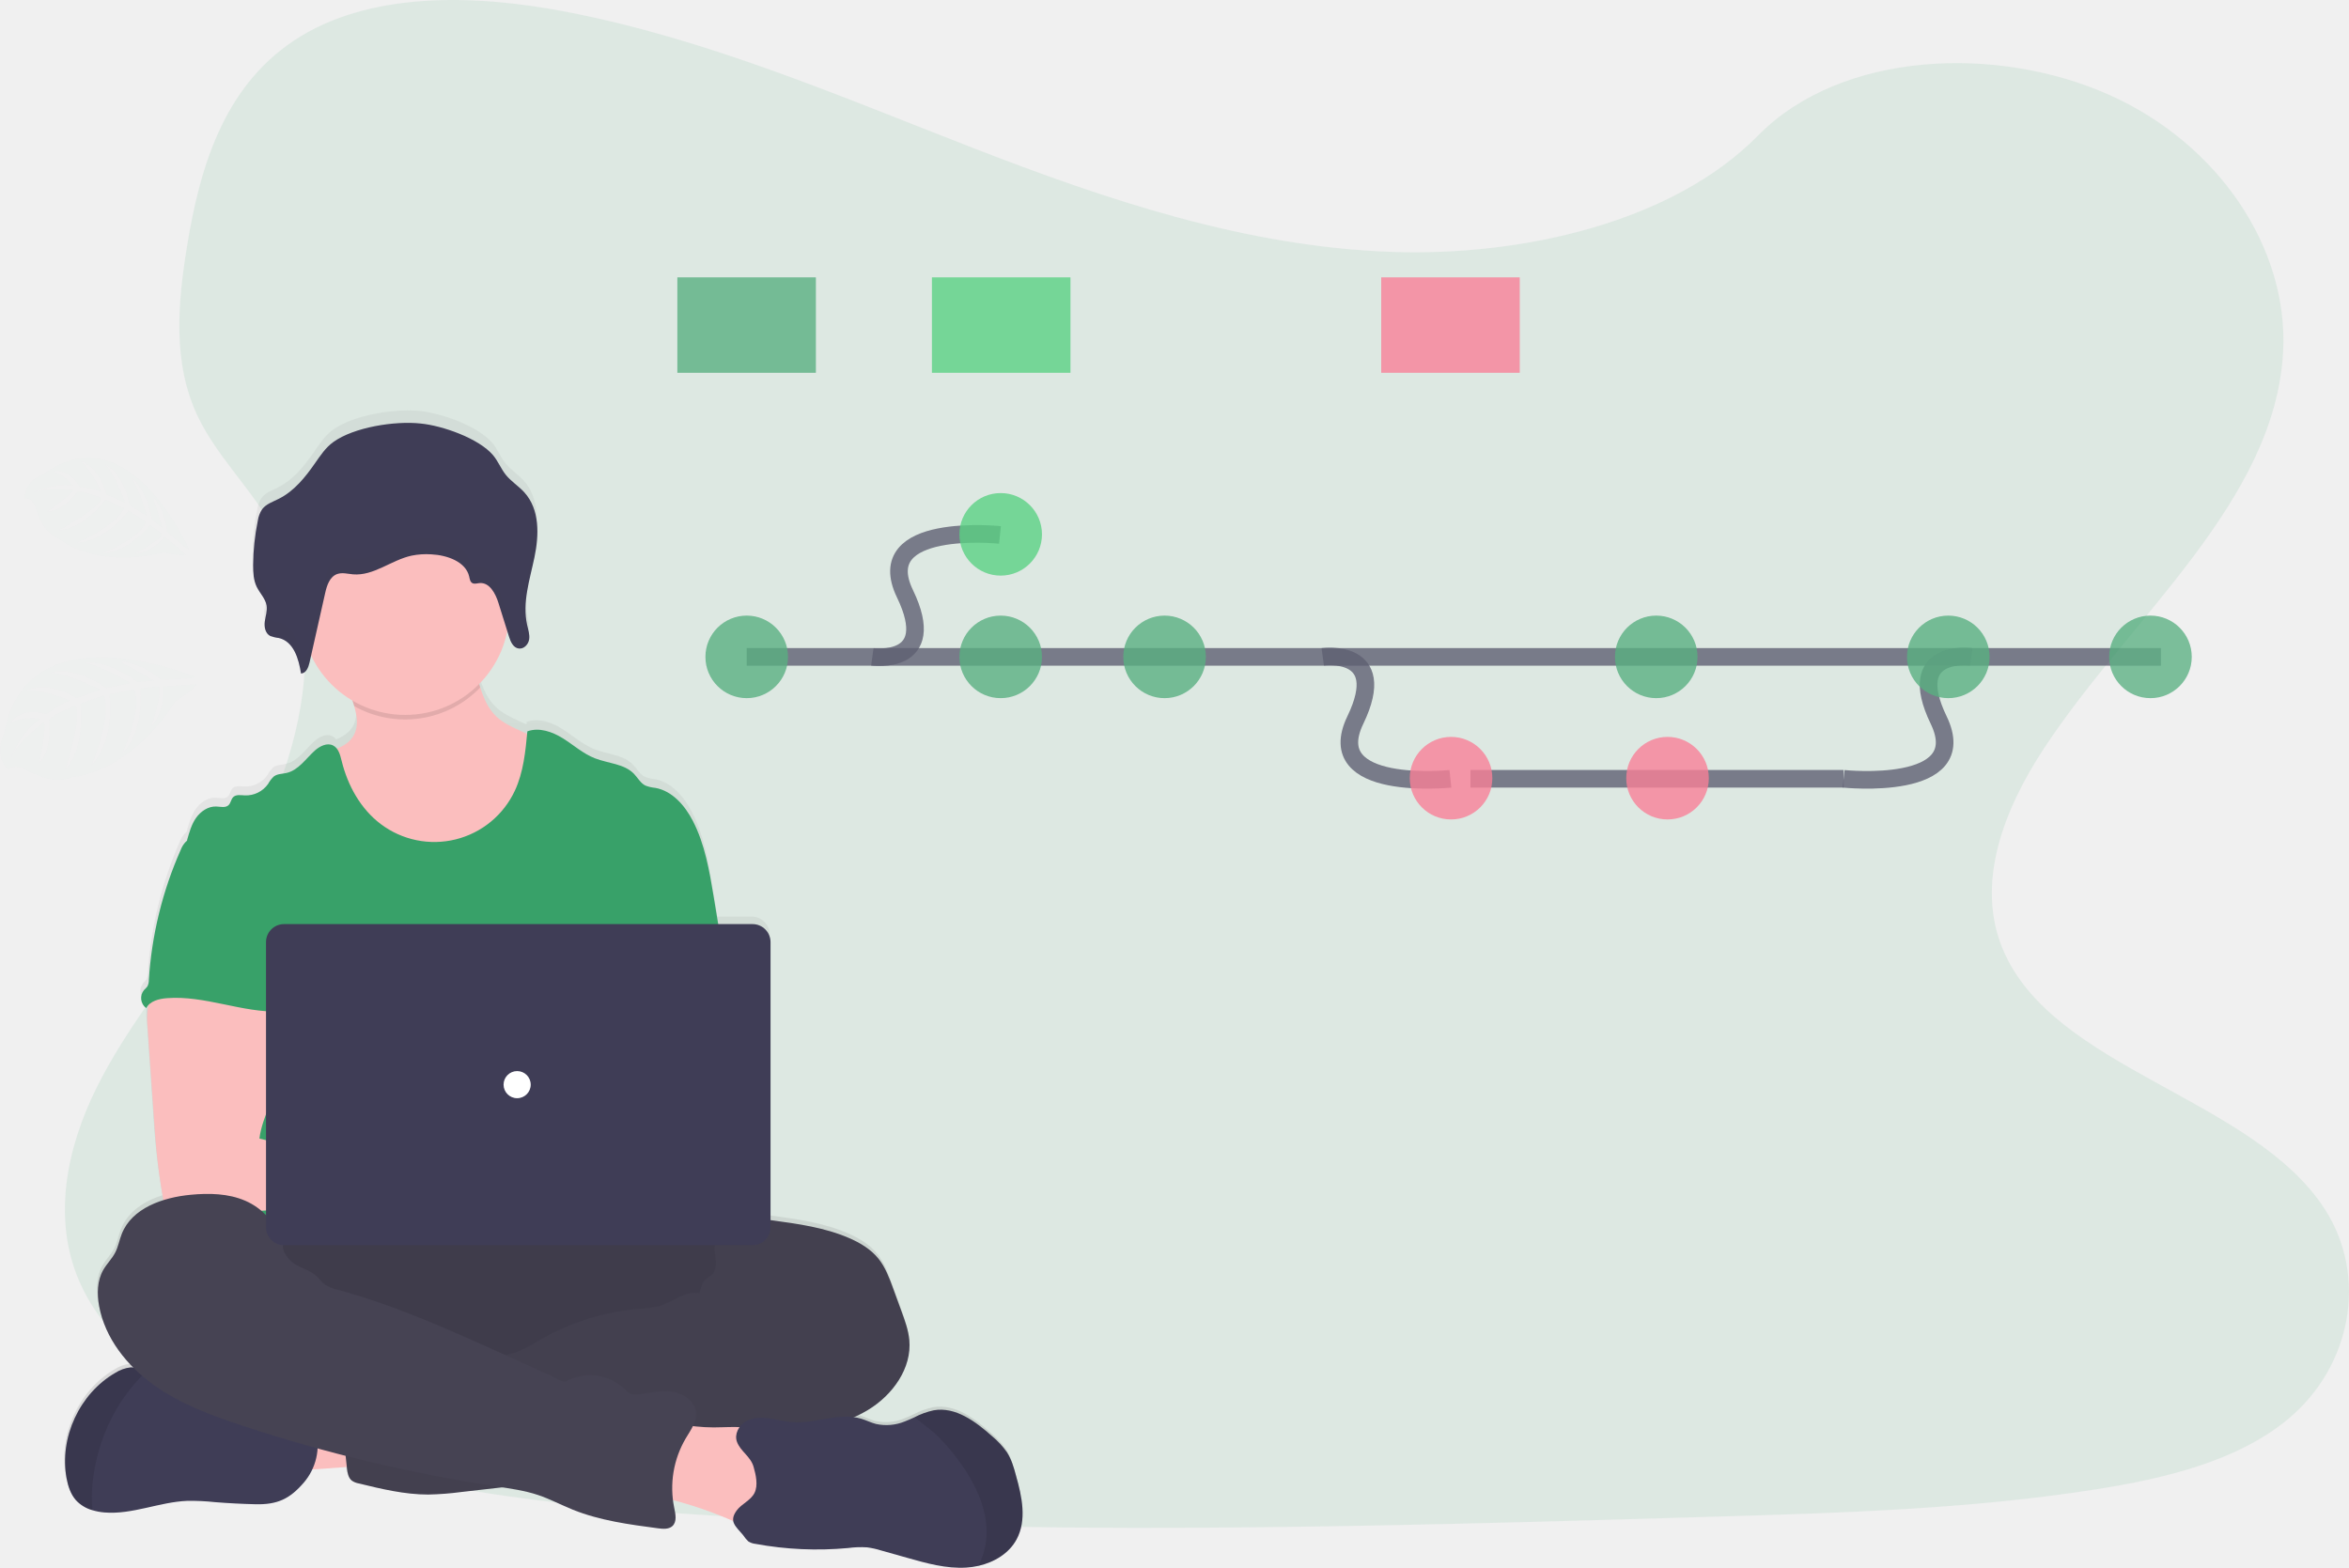
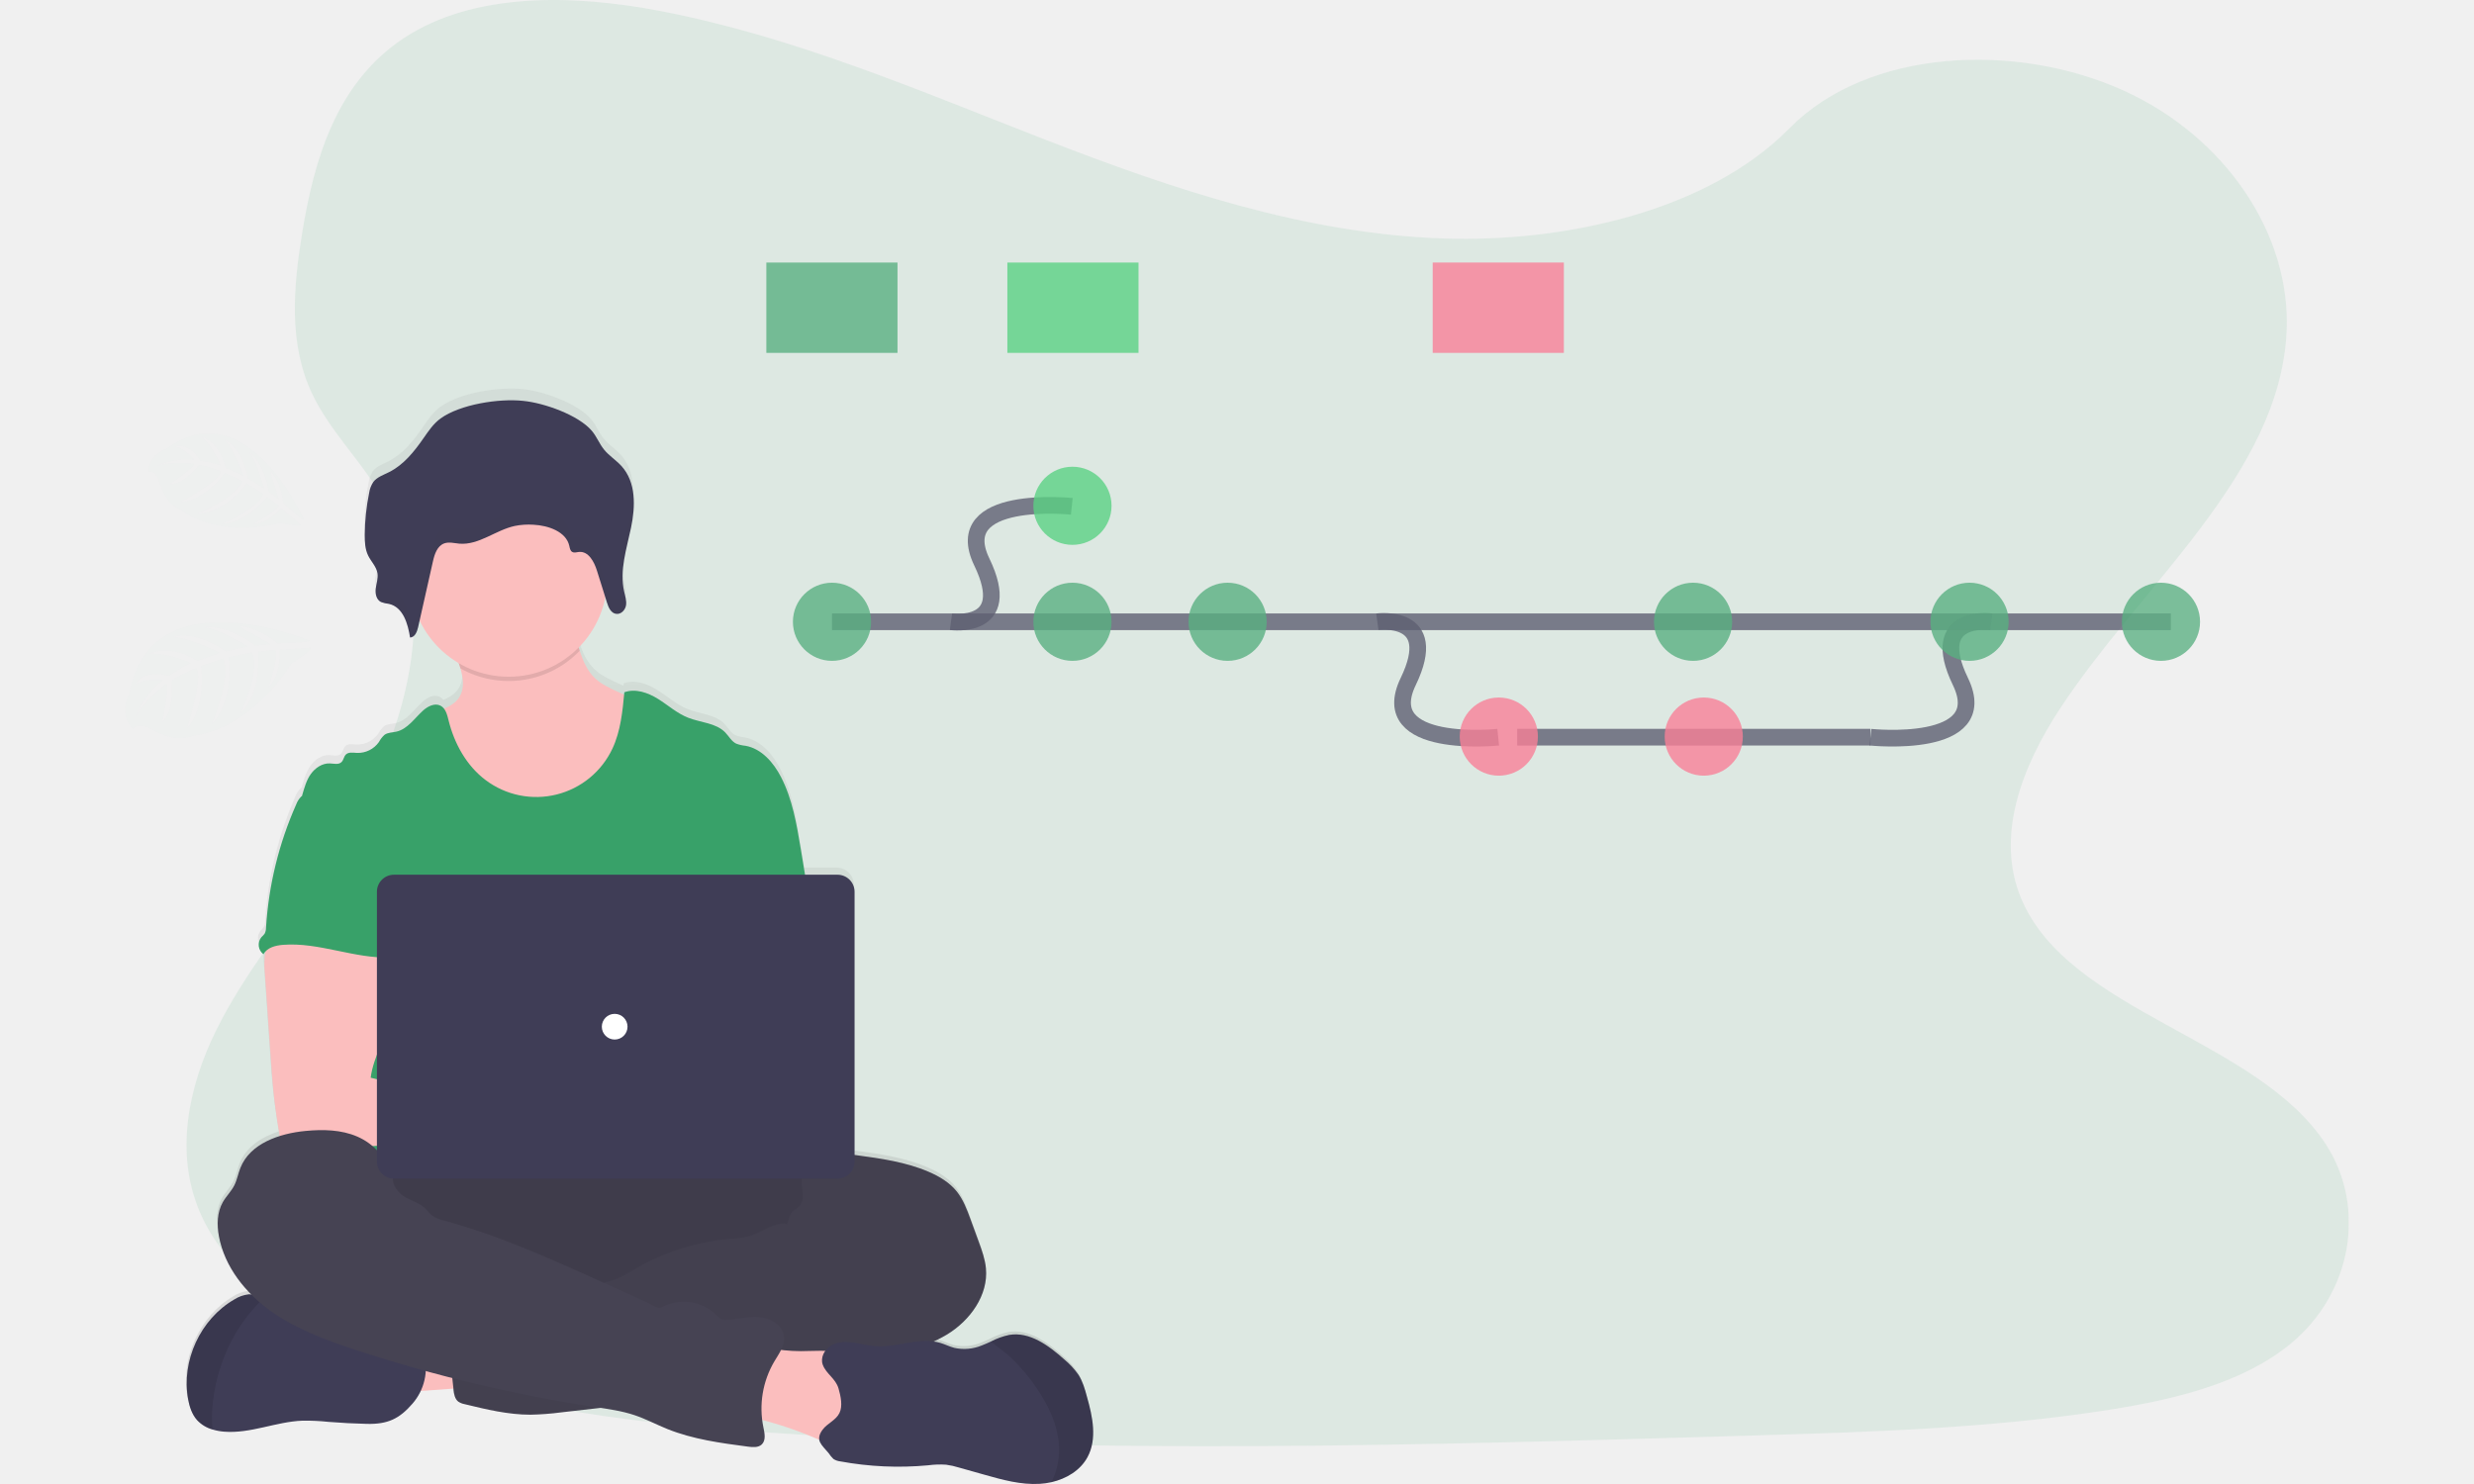
- <svg xmlns="http://www.w3.org/2000/svg" width="400" height="267" viewBox="0 0 400 267" fill="none">
+ <svg xmlns="http://www.w3.org/2000/svg" width="500" height="300" viewBox="0 0 400 267" fill="none">
  <g clip-path="url(#clip0)">
    <path opacity="0.1" d="M237.034 42.901C212.099 42.035 188.351 33.99 165.67 25.186C142.989 16.383 120.532 6.628 96.194 1.964C80.541 -1.036 62.641 -1.46 50.027 6.928C37.891 15.015 33.969 28.937 31.858 41.865C30.274 51.597 29.338 61.833 33.688 70.941C36.705 77.264 42.064 82.579 45.77 88.637C58.661 109.71 49.55 135.697 35.576 156.273C29.026 165.924 21.421 175.144 16.362 185.411C11.304 195.678 8.965 207.458 13.388 217.941C17.776 228.339 28.229 236.134 39.548 241.621C62.545 252.766 89.633 255.959 116.071 257.765C174.562 261.766 233.37 260.033 292.016 258.3C313.722 257.657 335.521 257.006 356.873 253.652C368.731 251.788 380.975 248.831 389.582 241.714C400.508 232.652 403.217 217.306 395.897 205.945C383.614 186.886 349.664 182.149 341.069 161.696C336.342 150.439 341.196 137.896 348.061 127.456C362.794 105.054 387.486 85.406 388.788 59.8C389.682 42.216 377.812 24.605 359.458 16.282C340.217 7.56 313.541 8.657 299.356 23.095C284.731 37.945 259.048 43.664 237.034 42.901Z" fill="#38A169" />
    <path d="M172.883 250.895C172.497 249.501 172.112 248.091 171.341 246.878C170.627 245.849 169.778 244.921 168.818 244.117C166.025 241.583 162.596 239.01 158.893 239.65C157.748 239.903 156.642 240.307 155.603 240.851C155.064 241.101 154.521 241.352 153.966 241.564C152.404 242.216 150.678 242.367 149.027 241.995C148.179 241.768 147.389 241.359 146.553 241.105C146.156 240.986 145.75 240.898 145.34 240.843C146.147 240.482 146.931 240.069 147.686 239.607C151.839 237.065 155.152 232.471 154.69 227.557C154.532 225.905 153.966 224.322 153.403 222.762L151.924 218.673C151.284 216.901 150.622 215.095 149.454 213.624C148.156 211.983 146.307 210.87 144.396 210.042C140.292 208.259 135.808 207.632 131.381 207.023L131.073 206.981V159.177C131.073 158.36 130.748 157.576 130.17 156.999C129.592 156.421 128.808 156.096 127.991 156.096H122.173C121.916 154.525 121.66 152.956 121.403 151.39C120.671 146.919 119.912 142.367 117.85 138.343C116.502 135.709 114.356 133.194 111.463 132.678C110.894 132.626 110.335 132.497 109.802 132.293C108.955 131.877 108.492 130.952 107.841 130.271C106.161 128.511 103.43 128.484 101.18 127.575C99.192 126.786 97.566 125.299 95.755 124.155C93.944 123.012 91.694 122.199 89.691 122.942C89.691 123.089 89.664 123.235 89.649 123.377L88.362 122.784C86.975 122.141 85.561 121.483 84.447 120.427C83.018 119.08 82.255 117.293 81.662 115.394C81.6 115.198 81.543 115.009 81.481 114.797C83.944 112.286 85.611 109.104 86.274 105.651L86.586 106.664C86.656 106.891 86.738 107.115 86.832 107.334C86.992 107.757 87.257 108.132 87.603 108.424C87.701 108.501 87.81 108.565 87.926 108.612C88.033 108.654 88.144 108.683 88.258 108.697C88.418 108.717 88.58 108.705 88.736 108.662C88.996 108.582 89.235 108.444 89.435 108.258C89.635 108.073 89.791 107.845 89.891 107.592C89.953 107.44 89.998 107.283 90.026 107.122C90.041 107.025 90.05 106.927 90.053 106.829C90.053 106.798 90.053 106.768 90.053 106.737C90.053 106.706 90.053 106.602 90.053 106.537C90.053 106.471 90.053 106.467 90.053 106.429C90.053 106.39 90.053 106.302 90.034 106.236V106.136C90.034 106.059 90.011 105.982 89.995 105.909C89.98 105.836 89.995 105.866 89.995 105.847C89.976 105.751 89.953 105.651 89.934 105.555C89.934 105.531 89.934 105.504 89.934 105.481C89.934 105.458 89.899 105.323 89.88 105.243C89.861 105.162 89.853 105.139 89.841 105.085V105.062C89.803 104.908 89.768 104.757 89.733 104.603C89.453 103.267 89.382 101.895 89.522 100.537C89.752 98.543 90.12 96.568 90.623 94.625L90.704 94.275C90.735 94.14 90.766 94.005 90.793 93.867C90.855 93.589 90.916 93.312 90.974 93.031L91.113 92.322L91.217 91.691V91.61C91.433 90.179 91.478 88.727 91.352 87.285V87.285C91.174 85.271 90.55 83.365 89.182 81.847C88.215 80.773 86.94 79.979 86.043 78.851C85.203 77.796 84.729 76.494 83.858 75.458C81.454 72.589 75.282 70.379 71.495 69.994C67.156 69.555 60.148 70.664 56.65 73.225C55.356 74.168 54.469 75.535 53.568 76.829C51.911 79.236 50.031 81.639 47.377 82.991C46.375 83.499 45.227 83.884 44.56 84.77C44.164 85.371 43.907 86.052 43.809 86.765C43.299 89.273 43.033 91.824 43.015 94.382V94.382C43.015 94.702 43.015 95.022 43.015 95.345C43.023 96.305 43.228 97.252 43.616 98.13C43.678 98.261 43.747 98.388 43.821 98.515L43.867 98.596C44.333 99.261 44.745 99.963 45.1 100.694C45.188 100.899 45.251 101.114 45.288 101.334C45.355 101.898 45.318 102.469 45.181 103.021V103.021C45.181 103.105 45.146 103.19 45.13 103.275L45.096 103.44C45.096 103.498 45.096 103.556 45.065 103.61C45.034 103.775 45.007 103.941 44.984 104.103C44.926 104.548 44.955 105.001 45.069 105.435C45.122 105.677 45.225 105.905 45.373 106.104C45.52 106.304 45.708 106.469 45.924 106.59C46.144 106.696 46.377 106.768 46.618 106.806C46.86 106.848 47.107 106.875 47.346 106.929C47.653 106.999 47.95 107.109 48.228 107.257C48.495 107.384 48.745 107.545 48.972 107.734C49.084 107.836 49.191 107.944 49.291 108.058C49.495 108.291 49.678 108.541 49.839 108.805C49.921 108.941 49.998 109.08 50.07 109.221C50.346 109.778 50.566 110.361 50.728 110.961C50.829 111.32 50.913 111.682 50.987 112.044C51.021 112.205 51.052 112.367 51.079 112.525C51.106 112.683 51.133 112.845 51.156 113.003C51.261 112.997 51.365 112.976 51.464 112.941C52.031 112.737 52.347 112.078 52.524 111.439C52.555 111.331 52.582 111.227 52.605 111.123C52.693 110.738 52.786 110.314 52.874 109.91C54.393 113.134 56.842 115.83 59.906 117.651C60.014 117.97 60.118 118.286 60.21 118.61C60.715 120.354 60.958 122.18 60.083 123.705C59.459 124.787 58.411 125.453 57.24 125.915C57.071 125.69 56.853 125.506 56.604 125.376C55.591 124.868 54.373 125.484 53.522 126.243C51.981 127.637 50.725 129.635 48.698 130.094C47.966 130.263 47.157 130.228 46.548 130.675C46.146 131.054 45.809 131.496 45.55 131.985C45.111 132.616 44.519 133.126 43.831 133.47C43.142 133.813 42.378 133.978 41.609 133.949C40.904 133.914 40.068 133.752 39.587 134.268C39.228 134.653 39.201 135.262 38.816 135.628C38.3 136.136 37.452 135.89 36.732 135.859C35.36 135.801 34.085 136.687 33.303 137.823C32.521 138.959 32.147 140.318 31.762 141.674V141.697C31.663 141.769 31.569 141.847 31.48 141.932C31.107 142.33 30.817 142.799 30.629 143.311C27.513 150.401 25.674 157.986 25.197 165.716C25.204 166.093 25.12 166.466 24.95 166.802C24.778 167.022 24.588 167.228 24.384 167.418C24.201 167.642 24.064 167.901 23.983 168.179C23.902 168.456 23.877 168.747 23.911 169.035C23.944 169.322 24.035 169.6 24.178 169.851C24.32 170.103 24.512 170.323 24.742 170.499C24.853 170.298 24.992 170.114 25.154 169.952C25.112 170.13 25.073 170.303 25.046 170.461C24.892 171.584 24.877 172.723 25.004 173.85C25.369 179.2 25.737 184.547 26.11 189.89C26.214 191.403 26.318 192.913 26.456 194.422C26.726 197.344 27.111 200.254 27.612 203.153C27.635 203.284 27.662 203.418 27.697 203.538C24.557 204.535 21.764 206.338 20.589 209.345C20.18 210.385 19.995 211.517 19.495 212.515C18.944 213.608 18.038 214.483 17.437 215.553C16.401 217.394 16.355 219.651 16.732 221.715C17.46 225.739 19.637 229.336 22.511 232.263C22.384 232.263 22.253 232.263 22.126 232.263C21.187 232.367 20.286 232.69 19.495 233.207C13.415 236.757 9.94 244.375 11.207 251.33C11.458 252.689 11.893 254.068 12.802 255.104C13.558 255.927 14.53 256.523 15.607 256.822C16.281 257.024 16.975 257.153 17.676 257.207C22.415 257.592 27.003 255.397 31.754 255.212C33.328 255.187 34.901 255.26 36.466 255.431C38.754 255.621 41.047 255.742 43.343 255.793C47.076 255.882 49.176 254.888 51.557 252.1C52.142 251.407 52.631 250.637 53.009 249.813C55.036 249.697 57.274 249.52 58.892 249.389L58.916 249.612C59.004 250.383 59.139 251.268 59.755 251.754C60.102 251.993 60.496 252.154 60.911 252.227C64.802 253.182 68.74 254.153 72.747 254.153C74.627 254.115 76.504 253.971 78.368 253.721L85.407 252.909C87.458 253.169 89.482 253.609 91.456 254.226C93.49 254.915 95.389 255.94 97.377 256.752C102 258.624 106.97 259.294 111.894 259.949C112.734 260.06 113.697 260.137 114.318 259.564C115.119 258.793 114.853 257.507 114.626 256.429C114.533 255.986 114.464 255.543 114.41 255.096C117.733 255.972 120.983 257.1 124.134 258.47L124.685 258.712C124.847 259.552 125.621 260.222 126.365 261.127C126.609 261.509 126.895 261.863 127.216 262.182C127.584 262.421 128.002 262.571 128.438 262.621C133.636 263.589 138.943 263.829 144.207 263.334C145.284 263.187 146.374 263.15 147.459 263.222C148.256 263.331 149.042 263.507 149.809 263.75L154.266 265.028C157.553 265.968 160.916 266.919 164.326 266.707C165.017 266.664 165.704 266.565 166.379 266.411C169.076 265.787 171.588 264.281 172.883 261.859C174.713 258.566 173.869 254.515 172.883 250.895Z" fill="url(#paint0_linear)" />
    <path d="M48.166 250.144C47.354 248.295 46.583 246.169 47.396 244.321C47.927 243.232 48.838 242.376 49.958 241.914C51.066 241.462 52.234 241.174 53.425 241.059C57.164 240.569 60.948 240.517 64.698 240.905C64.972 243.069 64.394 245.264 63.897 247.356C63.446 249.281 63.188 249.566 61.2 249.666C59.913 249.736 48.471 250.825 48.166 250.144Z" fill="#FBBEBE" />
    <path d="M82.475 237.674C112.902 237.674 137.569 230.777 137.569 222.27C137.569 213.762 112.902 206.865 82.475 206.865C52.047 206.865 27.381 213.762 27.381 222.27C27.381 230.777 52.047 237.674 82.475 237.674Z" fill="#464353" />
    <path opacity="0.1" d="M82.475 237.674C112.902 237.674 137.569 230.777 137.569 222.27C137.569 213.762 112.902 206.865 82.475 206.865C52.047 206.865 27.381 213.762 27.381 222.27C27.381 230.777 52.047 237.674 82.475 237.674Z" fill="black" />
    <path d="M92.353 140.95C90.465 144.597 87.328 147.446 83.515 148.976C81.264 149.796 78.895 150.246 76.499 150.308C73.883 150.427 71.213 150.258 68.755 149.365C65.458 148.171 62.718 145.729 60.665 142.883C58.611 140.037 57.197 136.787 55.968 133.51C55.321 131.804 54.705 129.986 55.009 128.184C56.993 127.733 59.166 127.071 60.191 125.311C61.066 123.801 60.823 121.991 60.318 120.266C60.175 119.777 60.01 119.291 59.844 118.825C59.459 117.709 58.13 115.587 59.074 114.632C59.663 114.027 62.133 113.719 62.984 113.326C65.608 112.117 68.027 110.368 70.909 109.795C73.402 109.298 75.975 109.764 78.464 110.28C78.794 110.328 79.112 110.442 79.397 110.615C79.722 110.889 79.962 111.249 80.09 111.655C80.799 113.38 81.215 115.286 81.785 117.085C82.379 118.968 83.141 120.736 84.571 122.072C85.684 123.115 87.102 123.77 88.489 124.406L91.903 125.969C92.51 126.196 93.061 126.552 93.517 127.013C93.963 127.626 94.23 128.352 94.287 129.108C94.899 133.16 94.222 137.302 92.353 140.95V140.95Z" fill="#FBBEBE" />
    <path opacity="0.1" d="M81.77 117.085C79.052 119.914 75.471 121.761 71.589 122.336C67.708 122.912 63.745 122.184 60.322 120.266C60.179 119.777 60.014 119.291 59.848 118.825C59.463 117.709 58.133 115.587 59.077 114.632C59.667 114.027 62.136 113.719 62.988 113.326C65.612 112.117 68.031 110.368 70.913 109.795C73.406 109.298 75.979 109.764 78.468 110.28C78.798 110.328 79.115 110.442 79.4 110.615C79.726 110.889 79.966 111.249 80.094 111.655C80.784 113.38 81.2 115.286 81.77 117.085Z" fill="black" />
    <path d="M68.99 121.756C78.778 121.756 86.713 113.825 86.713 104.041C86.713 94.257 78.778 86.326 68.99 86.326C59.203 86.326 51.268 94.257 51.268 104.041C51.268 113.825 59.203 121.756 68.99 121.756Z" fill="#FBBEBE" />
    <path d="M122.986 161.534L121.53 152.715C120.794 148.29 120.035 143.781 117.978 139.795C116.625 137.184 114.479 134.696 111.586 134.18C111.016 134.129 110.456 133.999 109.922 133.795C109.074 133.386 108.612 132.47 107.961 131.792C106.281 130.051 103.545 130.024 101.296 129.139C99.308 128.368 97.682 126.886 95.871 125.754C94.06 124.621 91.806 123.828 89.803 124.552C89.479 127.999 89.136 131.522 87.672 134.661C86.719 136.704 85.322 138.509 83.581 139.943C81.841 141.377 79.802 142.404 77.614 142.948C75.425 143.493 73.142 143.542 70.933 143.092C68.723 142.642 66.641 141.703 64.841 140.345C61.408 137.761 59.209 133.775 58.184 129.605C57.933 128.588 57.648 127.421 56.712 126.955C55.699 126.447 54.481 127.063 53.63 127.81C52.089 129.193 50.829 131.172 48.802 131.638C48.07 131.807 47.261 131.773 46.653 132.216C46.248 132.589 45.909 133.028 45.651 133.514C45.207 134.14 44.615 134.646 43.927 134.986C43.239 135.326 42.477 135.49 41.709 135.462C41.004 135.428 40.168 135.266 39.687 135.778C39.328 136.163 39.301 136.764 38.916 137.122C38.396 137.626 37.552 137.38 36.828 137.353C35.456 137.295 34.181 138.173 33.395 139.279C32.609 140.384 32.239 141.751 31.854 143.076C36.065 152.449 39.918 161.834 44.129 171.208C44.326 171.561 44.431 171.959 44.433 172.363C44.349 172.783 44.17 173.178 43.909 173.519C41.844 176.834 41.91 181.005 42.137 184.902C42.364 188.8 42.642 192.917 40.9 196.41C40.426 197.368 39.81 198.247 39.359 199.205C38.304 201.377 37.922 208.325 38.539 210.659H125.641C123.98 206.095 124.612 196.937 124.959 192.092C125.202 188.704 124.574 185.318 124.304 181.929C123.714 175.009 124.131 168.443 122.986 161.534Z" fill="#38A169" />
    <path d="M25.181 171.624C25.027 172.738 25.012 173.868 25.135 174.986L26.241 190.879C26.345 192.377 26.449 193.872 26.588 195.366C26.854 198.266 27.25 201.142 27.744 204.015C27.755 204.423 27.927 204.81 28.223 205.091C28.52 205.372 28.915 205.524 29.323 205.513C34.197 206.546 39.232 206.503 44.206 206.222C51.796 205.798 59.374 204.832 66.976 204.997C68.933 205.04 71.214 204.997 72.4 203.457C73.587 201.917 72.897 199.425 71.349 198.181C69.8 196.937 67.696 196.641 65.708 196.641C63.077 196.614 60.445 196.987 57.822 196.833C55.414 196.691 53.06 196.109 50.725 195.528L44.175 193.899C44.426 191.915 45.181 190.047 45.898 188.164C47.184 184.825 48.386 181.375 48.41 177.797C48.433 174.219 47.084 170.457 44.152 168.408C41.74 166.725 38.635 166.413 35.696 166.483C33.557 166.544 29.863 166.032 27.909 166.868C26.364 167.546 25.47 170.11 25.181 171.624Z" fill="#FBBEBE" />
    <path d="M127.444 207.963C128.727 207.474 130.141 207.651 131.516 207.836C135.943 208.44 140.435 209.06 144.538 210.828C146.465 211.652 148.299 212.753 149.601 214.375C150.757 215.834 151.431 217.621 152.07 219.381L153.55 223.432C154.112 224.973 154.683 226.544 154.841 228.181C155.303 233.029 151.986 237.601 147.813 240.119C143.641 242.638 138.729 243.535 133.943 244.475C129.158 245.414 124.354 246.454 119.588 247.556C117.365 248.132 115.11 248.576 112.834 248.884C107.733 249.462 102.401 248.611 97.555 250.298C95.628 250.972 93.737 251.973 91.737 252.439C90.409 252.718 89.066 252.923 87.715 253.051L78.541 254.099C76.676 254.348 74.798 254.492 72.916 254.53C68.91 254.53 64.968 253.583 61.077 252.635C60.663 252.563 60.27 252.404 59.921 252.169C59.305 251.684 59.17 250.825 59.081 250.047C58.688 246.604 58.344 243.158 58.049 239.707C57.956 238.586 57.887 237.373 58.5 236.43C59.27 235.275 60.773 234.913 62.144 234.689C67.96 233.738 73.852 233.329 79.743 233.468C81.982 231.231 85.673 231.219 88.605 230.002C89.683 229.507 90.727 228.94 91.729 228.304C96.974 225.246 102.835 223.394 108.885 222.886C110.07 222.849 111.248 222.682 112.395 222.385C114.665 221.68 116.733 219.762 119.064 220.232C119.353 219.435 119.554 218.368 120.22 217.821C120.551 217.54 120.96 217.352 121.264 217.051C121.908 216.4 121.965 215.376 121.869 214.467C121.773 213.558 121.557 212.626 121.792 211.741C121.89 211.405 122.034 211.085 122.22 210.789C123.375 208.794 125.121 207.77 127.444 207.963Z" fill="#464353" />
    <path opacity="0.05" d="M127.444 207.963C128.727 207.474 130.141 207.651 131.516 207.836C135.943 208.44 140.435 209.06 144.538 210.828C146.465 211.652 148.299 212.753 149.601 214.375C150.757 215.834 151.431 217.621 152.07 219.381L153.55 223.432C154.112 224.973 154.683 226.544 154.841 228.181C155.303 233.029 151.986 237.601 147.813 240.119C143.641 242.638 138.729 243.535 133.943 244.475C129.158 245.414 124.354 246.454 119.588 247.556C117.365 248.132 115.11 248.576 112.834 248.884C107.733 249.462 102.401 248.611 97.555 250.298C95.628 250.972 93.737 251.973 91.737 252.439C90.409 252.718 89.066 252.923 87.715 253.051L78.541 254.099C76.676 254.348 74.798 254.492 72.916 254.53C68.91 254.53 64.968 253.583 61.077 252.635C60.663 252.563 60.27 252.404 59.921 252.169C59.305 251.684 59.17 250.825 59.081 250.047C58.688 246.604 58.344 243.158 58.049 239.707C57.956 238.586 57.887 237.373 58.5 236.43C59.27 235.275 60.773 234.913 62.144 234.689C67.96 233.738 73.852 233.329 79.743 233.468C81.982 231.231 85.673 231.219 88.605 230.002C89.683 229.507 90.727 228.94 91.729 228.304C96.974 225.246 102.835 223.394 108.885 222.886C110.07 222.849 111.248 222.682 112.395 222.385C114.665 221.68 116.733 219.762 119.064 220.232C119.353 219.435 119.554 218.368 120.22 217.821C120.551 217.54 120.96 217.352 121.264 217.051C121.908 216.4 121.965 215.376 121.869 214.467C121.773 213.558 121.557 212.626 121.792 211.741C121.89 211.405 122.034 211.085 122.22 210.789C123.375 208.794 125.121 207.77 127.444 207.963Z" fill="black" />
    <path d="M51.711 252.524C49.326 255.285 47.227 256.271 43.493 256.182C41.197 256.128 38.903 256.009 36.612 255.824C35.046 255.655 33.471 255.582 31.897 255.605C27.142 255.79 22.554 257.965 17.811 257.584C17.11 257.529 16.416 257.4 15.742 257.199C14.666 256.903 13.694 256.313 12.934 255.497C12.024 254.469 11.589 253.105 11.338 251.757C10.071 244.849 13.546 237.323 19.63 233.807C20.423 233.295 21.326 232.975 22.265 232.872C23.186 232.868 24.096 233.068 24.931 233.457L24.989 233.48C27.46 234.497 29.705 235.994 31.592 237.886C31.879 238.214 32.22 238.489 32.602 238.698C32.982 238.842 33.385 238.918 33.792 238.922L38.855 239.241C39.712 239.267 40.565 239.384 41.397 239.592C42.315 239.912 43.209 240.298 44.071 240.747C46.795 241.964 49.816 242.288 52.759 242.757C53.043 242.773 53.313 242.881 53.53 243.065C53.647 243.212 53.729 243.383 53.768 243.566C54.182 245.114 54.211 246.739 53.852 248.3C53.494 249.862 52.759 251.311 51.711 252.524V252.524Z" fill="#3F3D56" />
    <path opacity="0.1" d="M24.989 233.484C23.024 235.359 21.321 237.488 19.922 239.815C17.678 243.656 16.269 247.926 15.784 252.347C15.601 253.96 15.587 255.587 15.742 257.203C14.666 256.907 13.694 256.317 12.934 255.501C12.024 254.473 11.589 253.109 11.338 251.761C10.071 244.852 13.546 237.327 19.63 233.811C20.423 233.299 21.326 232.979 22.265 232.876C23.186 232.872 24.096 233.072 24.931 233.461L24.989 233.484Z" fill="black" />
    <path d="M123.036 243.066C125.868 242.989 129.047 242.846 131.127 244.752C133.111 246.555 133.373 249.528 133.504 252.204L133.654 255.312C133.701 256.259 133.739 257.238 133.358 258.116C132.68 259.656 130.819 260.399 129.12 260.311C127.421 260.222 125.86 259.479 124.308 258.809C120.092 256.994 115.703 255.612 111.208 254.684C111.355 252.535 111.599 250.397 111.941 248.268C112.176 246.793 112.214 244.325 113.2 243.1C114.244 241.806 115.604 242.507 117.022 242.746C119.012 243.049 121.026 243.156 123.036 243.066V243.066Z" fill="#FBBEBE" />
    <path d="M48.201 211.837C48.201 212.222 47.596 211.837 47.543 211.425C47.119 208.309 44.645 205.741 41.764 204.493C38.882 203.245 35.599 203.18 32.478 203.476C27.759 203.923 22.462 205.729 20.735 210.139C20.327 211.171 20.142 212.288 19.641 213.277C19.087 214.363 18.181 215.23 17.58 216.285C16.544 218.111 16.501 220.348 16.875 222.412C17.881 227.919 21.648 232.629 26.214 235.891C30.779 239.153 36.115 241.102 41.436 242.858C55.505 247.496 69.939 250.942 84.586 253.159C86.96 253.517 89.356 253.849 91.629 254.611C93.663 255.293 95.567 256.313 97.555 257.114C102.178 258.971 107.152 259.633 112.079 260.284C112.919 260.392 113.882 260.469 114.503 259.899C115.304 259.155 115.038 257.861 114.811 256.795C113.975 252.739 114.676 248.517 116.78 244.949C117.604 243.562 118.675 242.141 118.521 240.535C118.336 238.664 116.471 237.339 114.614 237.039C112.757 236.738 110.87 237.181 109.005 237.424C108.361 237.508 107.66 237.562 107.098 237.235C106.821 237.048 106.569 236.825 106.35 236.573C105.066 235.334 103.422 234.534 101.654 234.287C99.886 234.04 98.086 234.359 96.51 235.198C95.821 235.583 94.777 234.724 94.06 234.401L85.958 230.734C76.65 226.525 67.295 222.297 57.448 219.632C56.662 219.477 55.916 219.167 55.252 218.719C54.763 218.334 54.412 217.81 53.961 217.383C52.979 216.455 51.611 216.085 50.432 215.426C49.253 214.768 47.932 213.158 48.201 211.837Z" fill="#464353" />
    <path d="M173.11 262.167C171.815 264.566 169.304 266.06 166.607 266.677C165.93 266.829 165.242 266.927 164.549 266.969C161.14 267.181 157.772 266.238 154.486 265.306L150.025 264.05C149.258 263.809 148.471 263.634 147.674 263.526C146.589 263.454 145.5 263.491 144.423 263.638C139.15 264.128 133.834 263.89 128.627 262.929C128.191 262.882 127.772 262.733 127.405 262.494C127.084 262.179 126.798 261.829 126.554 261.451C125.34 259.991 124.034 259.14 125.471 257.214C126.3 256.098 127.837 255.539 128.48 254.257C129.124 252.974 128.711 251.153 128.33 249.828C127.81 247.999 126.099 247.209 125.487 245.53C125.028 244.263 125.799 242.792 126.958 242.103C128.118 241.413 129.551 241.359 130.888 241.537C132.225 241.714 133.535 242.091 134.88 242.195C138.832 242.511 142.874 240.474 146.669 241.621C147.505 241.875 148.295 242.28 149.142 242.503C150.795 242.873 152.521 242.723 154.085 242.076C154.64 241.868 155.183 241.617 155.723 241.371C156.763 240.83 157.871 240.429 159.017 240.181C162.719 239.546 166.152 242.107 168.945 244.606C169.904 245.401 170.753 246.321 171.469 247.34C172.239 248.542 172.648 249.94 173.01 251.318C174.031 254.881 174.875 258.893 173.11 262.167Z" fill="#3F3D56" />
    <path opacity="0.1" d="M173.11 262.167C171.815 264.566 169.303 266.06 166.607 266.677C167.656 264.639 168.129 262.354 167.974 260.068C167.743 256.406 166.133 252.955 164.079 249.913C162.816 248.04 161.379 246.29 159.787 244.687C158.562 243.455 157.056 242.476 155.738 241.348C156.778 240.807 157.886 240.407 159.032 240.158C162.735 239.523 166.167 242.084 168.961 244.583C169.919 245.378 170.768 246.298 171.484 247.317C172.255 248.519 172.663 249.917 173.025 251.295C174.031 254.881 174.874 258.894 173.11 262.167Z" fill="black" />
    <path d="M31.635 143.361C31.259 143.753 30.968 144.219 30.779 144.728C27.665 151.743 25.826 159.257 25.347 166.918C25.355 167.291 25.269 167.661 25.097 167.992C24.926 168.213 24.737 168.418 24.53 168.605C24.343 168.827 24.203 169.085 24.119 169.364C24.035 169.642 24.01 169.935 24.044 170.223C24.078 170.512 24.17 170.791 24.316 171.042C24.462 171.294 24.658 171.513 24.892 171.685C25.528 170.488 27.05 170.099 28.402 169.995C34.879 169.483 41.205 172.494 47.7 172.267C47.242 170.684 46.583 169.163 46.209 167.561C44.557 160.448 48.679 152.703 46.152 145.852C45.647 144.481 44.803 143.133 43.474 142.533C42.924 142.31 42.348 142.158 41.76 142.078C40.118 141.782 36.851 140.515 35.264 141.023C34.678 141.212 34.447 141.762 33.962 142.094C33.226 142.567 32.247 142.741 31.635 143.361Z" fill="#38A169" />
    <path d="M128.141 157.379H48.367C46.671 157.379 45.296 158.753 45.296 160.448V208.995C45.296 210.69 46.671 212.064 48.367 212.064H128.141C129.837 212.064 131.212 210.69 131.212 208.995V160.448C131.212 158.753 129.837 157.379 128.141 157.379Z" fill="#3F3D56" />
    <path d="M88.061 187.032C89.338 187.032 90.373 185.998 90.373 184.722C90.373 183.445 89.338 182.411 88.061 182.411C86.785 182.411 85.75 183.445 85.75 184.722C85.75 185.998 86.785 187.032 88.061 187.032Z" fill="white" />
    <path d="M56.747 75.289C55.452 76.225 54.566 77.569 53.664 78.859C52.004 81.243 50.124 83.623 47.469 84.951C46.464 85.456 45.316 85.837 44.649 86.715C44.254 87.309 43.997 87.984 43.898 88.691C43.389 91.175 43.124 93.703 43.104 96.239C43.104 97.502 43.158 98.803 43.717 99.951C44.245 101.029 45.196 101.942 45.393 103.117C45.543 104.033 45.204 104.946 45.084 105.866C44.965 106.787 45.173 107.877 46.025 108.316C46.483 108.488 46.962 108.601 47.45 108.651C50.012 109.221 50.871 112.225 51.26 114.709C52.131 114.658 52.524 113.661 52.705 112.848L55.375 100.983C55.664 99.697 56.146 98.207 57.429 97.756C58.288 97.46 59.228 97.737 60.126 97.814C63.651 98.103 66.633 95.38 70.081 94.629C71.185 94.406 72.313 94.331 73.437 94.406C76.157 94.54 79.32 95.657 79.898 98.195C79.994 98.607 80.052 99.1 80.437 99.304C80.822 99.508 81.227 99.335 81.631 99.304C83.357 99.131 84.374 101.072 84.871 102.658L86.682 108.435C86.952 109.309 87.407 110.338 88.354 110.449C89.229 110.557 89.972 109.729 90.103 108.909C90.234 108.088 89.949 107.237 89.761 106.413C88.909 102.62 90.211 98.738 91.005 94.937C91.799 91.136 91.941 86.769 89.279 83.842C88.312 82.783 87.041 81.993 86.139 80.877C85.299 79.829 84.825 78.543 83.954 77.515C81.547 74.676 75.371 72.485 71.584 72.123C67.257 71.653 60.245 72.751 56.747 75.289Z" fill="#3F3D56" />
    <g opacity="0.1">
      <path opacity="0.1" d="M88.37 107.753C87.422 107.638 86.967 106.598 86.698 105.739C86.094 103.811 85.49 101.886 84.887 99.963C84.39 98.372 83.373 96.431 81.647 96.608C81.242 96.651 80.807 96.809 80.452 96.608C80.098 96.408 80.009 95.911 79.913 95.499C79.335 92.958 76.172 91.845 73.452 91.71C72.329 91.636 71.201 91.71 70.096 91.929C66.648 92.7 63.666 95.395 60.141 95.114C59.232 95.041 58.292 94.764 57.444 95.06C56.146 95.507 55.679 96.986 55.391 98.287L52.721 110.149C52.539 110.965 52.147 111.963 51.276 112.009C50.891 109.529 50.028 106.525 47.465 105.955C46.978 105.901 46.5 105.789 46.04 105.62C45.705 105.437 45.442 105.145 45.296 104.792C45.227 105.15 45.146 105.508 45.1 105.866C44.984 106.783 45.189 107.877 46.04 108.316C46.499 108.488 46.978 108.601 47.465 108.651C50.028 109.221 50.887 112.225 51.276 114.709C52.147 114.658 52.539 113.661 52.721 112.848L55.391 100.983C55.679 99.697 56.161 98.207 57.444 97.756C58.303 97.46 59.243 97.737 60.141 97.814C63.666 98.103 66.648 95.38 70.096 94.629C71.2 94.406 72.329 94.331 73.452 94.406C76.172 94.54 79.335 95.657 79.913 98.195C80.009 98.607 80.067 99.1 80.452 99.304C80.838 99.508 81.242 99.335 81.647 99.304C83.373 99.131 84.39 101.072 84.887 102.658C85.488 104.587 86.091 106.512 86.698 108.435C86.967 109.309 87.422 110.338 88.37 110.449C89.244 110.557 89.988 109.729 90.119 108.909C90.178 108.219 90.1 107.523 89.888 106.864C89.75 107.145 89.533 107.379 89.263 107.537C88.993 107.696 88.682 107.771 88.37 107.753V107.753Z" fill="black" />
      <path opacity="0.1" d="M45.397 100.421C45.2 99.246 44.241 98.334 43.721 97.255C43.386 96.528 43.193 95.744 43.151 94.945C43.151 95.376 43.112 95.807 43.108 96.242C43.108 97.506 43.162 98.807 43.721 99.955C44.148 100.829 44.853 101.599 45.208 102.489C45.395 101.816 45.459 101.116 45.397 100.421V100.421Z" fill="black" />
      <path opacity="0.1" d="M91.02 92.226C90.319 95.584 89.225 99.004 89.564 102.37C89.784 99.886 90.508 97.386 91.02 94.922C91.448 93.05 91.598 91.126 91.467 89.21C91.384 90.224 91.234 91.231 91.02 92.226Z" fill="black" />
    </g>
    <g opacity="0.8">
      <path opacity="0.8" d="M127.155 111.87H367.973" stroke="#3F3D56" stroke-width="3" stroke-miterlimit="10" />
      <path opacity="0.8" d="M148.549 111.867C148.549 111.867 160.065 113.465 154.101 101.114C148.137 88.764 170.282 91.102 170.282 91.102" stroke="#3F3D56" stroke-width="3" stroke-miterlimit="10" />
      <path opacity="0.8" d="M225.245 111.867C225.245 111.867 236.761 110.272 230.797 122.623C224.833 134.973 246.978 132.636 246.978 132.636" stroke="#3F3D56" stroke-width="3" stroke-miterlimit="10" />
      <path opacity="0.8" d="M335.675 111.867C335.675 111.867 324.156 110.272 330.124 122.623C336.091 134.973 313.942 132.636 313.942 132.636" stroke="#3F3D56" stroke-width="3" stroke-miterlimit="10" />
      <path opacity="0.8" d="M313.942 132.632H250.399" stroke="#3F3D56" stroke-width="3" stroke-miterlimit="10" />
      <path opacity="0.8" d="M127.155 118.899C131.038 118.899 134.186 115.752 134.186 111.871C134.186 107.989 131.038 104.842 127.155 104.842C123.272 104.842 120.124 107.989 120.124 111.871C120.124 115.752 123.272 118.899 127.155 118.899Z" fill="#38A169" />
      <path opacity="0.8" d="M170.402 98.03C174.285 98.03 177.433 94.883 177.433 91.001C177.433 87.12 174.285 83.973 170.402 83.973C166.519 83.973 163.371 87.12 163.371 91.001C163.371 94.883 166.519 98.03 170.402 98.03Z" fill="#3ACC6C" />
      <path opacity="0.8" d="M170.402 118.899C174.285 118.899 177.433 115.752 177.433 111.871C177.433 107.989 174.285 104.842 170.402 104.842C166.519 104.842 163.371 107.989 163.371 111.871C163.371 115.752 166.519 118.899 170.402 118.899Z" fill="#38A169" />
      <path opacity="0.8" d="M198.311 118.899C202.194 118.899 205.342 115.752 205.342 111.871C205.342 107.989 202.194 104.842 198.311 104.842C194.427 104.842 191.28 107.989 191.28 111.871C191.28 115.752 194.427 118.899 198.311 118.899Z" fill="#38A169" />
      <path opacity="0.8" d="M247.094 139.556C250.977 139.556 254.125 136.409 254.125 132.528C254.125 128.646 250.977 125.499 247.094 125.499C243.21 125.499 240.062 128.646 240.062 132.528C240.062 136.409 243.21 139.556 247.094 139.556Z" fill="#FF6584" />
      <path opacity="0.8" d="M283.956 139.556C287.84 139.556 290.988 136.409 290.988 132.528C290.988 128.646 287.84 125.499 283.956 125.499C280.073 125.499 276.925 128.646 276.925 132.528C276.925 136.409 280.073 139.556 283.956 139.556Z" fill="#FF6584" />
      <path opacity="0.8" d="M282.034 118.899C285.917 118.899 289.065 115.752 289.065 111.871C289.065 107.989 285.917 104.842 282.034 104.842C278.151 104.842 275.003 107.989 275.003 111.871C275.003 115.752 278.151 118.899 282.034 118.899Z" fill="#38A169" />
      <path opacity="0.8" d="M366.193 118.899C370.076 118.899 373.224 115.752 373.224 111.871C373.224 107.989 370.076 104.842 366.193 104.842C362.309 104.842 359.161 107.989 359.161 111.871C359.161 115.752 362.309 118.899 366.193 118.899Z" fill="#38A169" />
      <path opacity="0.8" d="M331.765 118.899C335.648 118.899 338.796 115.752 338.796 111.871C338.796 107.989 335.648 104.842 331.765 104.842C327.881 104.842 324.733 107.989 324.733 111.871C324.733 115.752 327.881 118.899 331.765 118.899Z" fill="#38A169" />
      <path opacity="0.8" d="M138.933 47.237H115.343V63.489H138.933V47.237Z" fill="#38A169" />
      <path opacity="0.8" d="M182.284 47.237H158.693V63.489H182.284V47.237Z" fill="#3ACC6C" />
      <path opacity="0.8" d="M258.791 47.237H235.2V63.489H258.791V47.237Z" fill="#FF6584" />
    </g>
    <g opacity="0.1">
      <path opacity="0.1" d="M33.268 115.286C33.268 115.286 4.461 103.178 0.686 125.026C0.686 125.026 -1.283 128.43 1.456 131.241C1.456 131.241 2.046 129.732 4.827 131.291C5.821 131.841 6.876 132.27 7.971 132.57C9.45 132.978 11.021 132.894 12.448 132.331V132.331C12.448 132.331 21.922 131.819 29.889 119.43C29.889 119.43 33.307 117.32 33.476 116.526L27.766 116.911C27.766 116.911 28.206 121.09 25.84 123.597C25.84 123.597 27.936 117.112 26.93 116.931C26.726 116.892 23.914 117.262 23.914 117.262C23.914 117.262 24.642 124.529 20.831 128.287C20.831 128.287 24.368 120.897 22.831 117.393L18.616 118.205C18.616 118.205 19.772 125.85 15.603 130.294C15.603 130.294 19.032 122.438 17.707 118.448L13.673 119.804C13.673 119.804 14.644 127.279 11.157 130.972C11.157 130.972 14.201 121.494 12.768 120.189C12.768 120.189 9.139 121.66 8.364 122.499C8.364 122.499 8.938 127.891 6.723 129.836C6.723 129.836 8.083 123.289 7.409 123.019C7.409 123.019 3.194 126.192 1.907 128.931C1.907 128.931 3.51 124.748 6.881 122.384C6.881 122.384 4.049 121.906 1.872 123.089C1.872 123.089 3.329 120.312 7.902 121.629C7.902 121.629 11.288 119.284 11.966 119.318C11.966 119.318 7.64 117.393 4.515 117.631C4.515 117.631 7.867 115.706 13.022 118.922L17.048 117.47C17.048 117.47 11.462 114.608 8.665 114.62C8.665 114.62 12.386 113.18 18.092 117.185L22.215 116.345C22.215 116.345 17.591 113.515 14.475 112.856C14.475 112.856 18.212 112.263 23.405 116.149L26.221 115.914C26.221 115.914 22.812 113.904 21.779 113.415C20.747 112.925 20.793 112.61 20.793 112.61C23.243 113.029 25.529 114.12 27.396 115.76C27.396 115.76 33.245 115.644 33.268 115.286Z" fill="#38A169" />
    </g>
    <g opacity="0.1">
      <path opacity="0.1" d="M32.205 93.582C32.205 93.582 22.003 69.986 7.305 80.807C7.305 80.807 4.199 81.709 4.223 84.928C4.223 84.928 5.432 84.366 6.199 86.881C6.48 87.773 6.868 88.627 7.355 89.426C7.998 90.512 8.979 91.357 10.148 91.833C10.148 91.833 16.07 96.924 27.87 94.101C27.87 94.101 31.107 94.791 31.658 94.421L28.052 91.39C28.052 91.39 25.929 94.124 23.085 94.255C23.085 94.255 28.028 91.598 27.535 90.916C27.435 90.778 25.551 89.399 25.551 89.399C25.551 89.399 21.845 94.128 17.46 94.201C17.46 94.201 23.775 91.822 24.858 88.868L21.891 86.942C21.891 86.942 18.15 92.145 13.142 92.415C13.142 92.415 19.657 89.7 21.144 86.573L17.973 85.082C17.973 85.082 14.29 90.089 10.125 90.277C10.125 90.277 17.337 86.38 17.225 84.79C17.225 84.79 14.232 83.596 13.28 83.665C13.28 83.665 10.556 87.189 8.125 87.089C8.125 87.089 12.668 83.973 12.421 83.43C12.421 83.43 8.106 82.914 5.783 83.815C5.783 83.815 9.119 82.244 12.467 82.76C12.467 82.76 11.057 80.861 9.096 80.334C9.096 80.334 11.546 79.513 13.511 82.895C13.511 82.895 16.856 83.434 17.249 83.834C17.249 83.834 15.781 80.218 13.781 78.589C13.781 78.589 16.863 79.359 18.096 84.2L21.317 85.629C21.317 85.629 19.63 80.746 17.957 79.163C17.957 79.163 20.989 80.426 22.099 86.056L25.027 87.901C25.027 87.901 23.895 83.588 22.419 81.42C22.419 81.42 24.977 83.199 25.844 88.463L27.655 89.927C27.655 89.927 26.773 86.792 26.437 85.914C26.102 85.036 26.31 84.874 26.31 84.874C27.527 86.525 28.26 88.483 28.425 90.528C28.425 90.528 31.985 93.778 32.205 93.582Z" fill="#38A169" />
    </g>
  </g>
  <defs>
    <linearGradient id="paint0_linear" x1="92.492" y1="266.75" x2="92.492" y2="69.882" gradientUnits="userSpaceOnUse">
      <stop stop-color="#808080" stop-opacity="0.25" />
      <stop offset="0.54" stop-color="#808080" stop-opacity="0.12" />
      <stop offset="1" stop-color="#808080" stop-opacity="0.1" />
    </linearGradient>
    <clipPath id="clip0">
      <rect width="400" height="267" fill="white" />
    </clipPath>
  </defs>
</svg>
